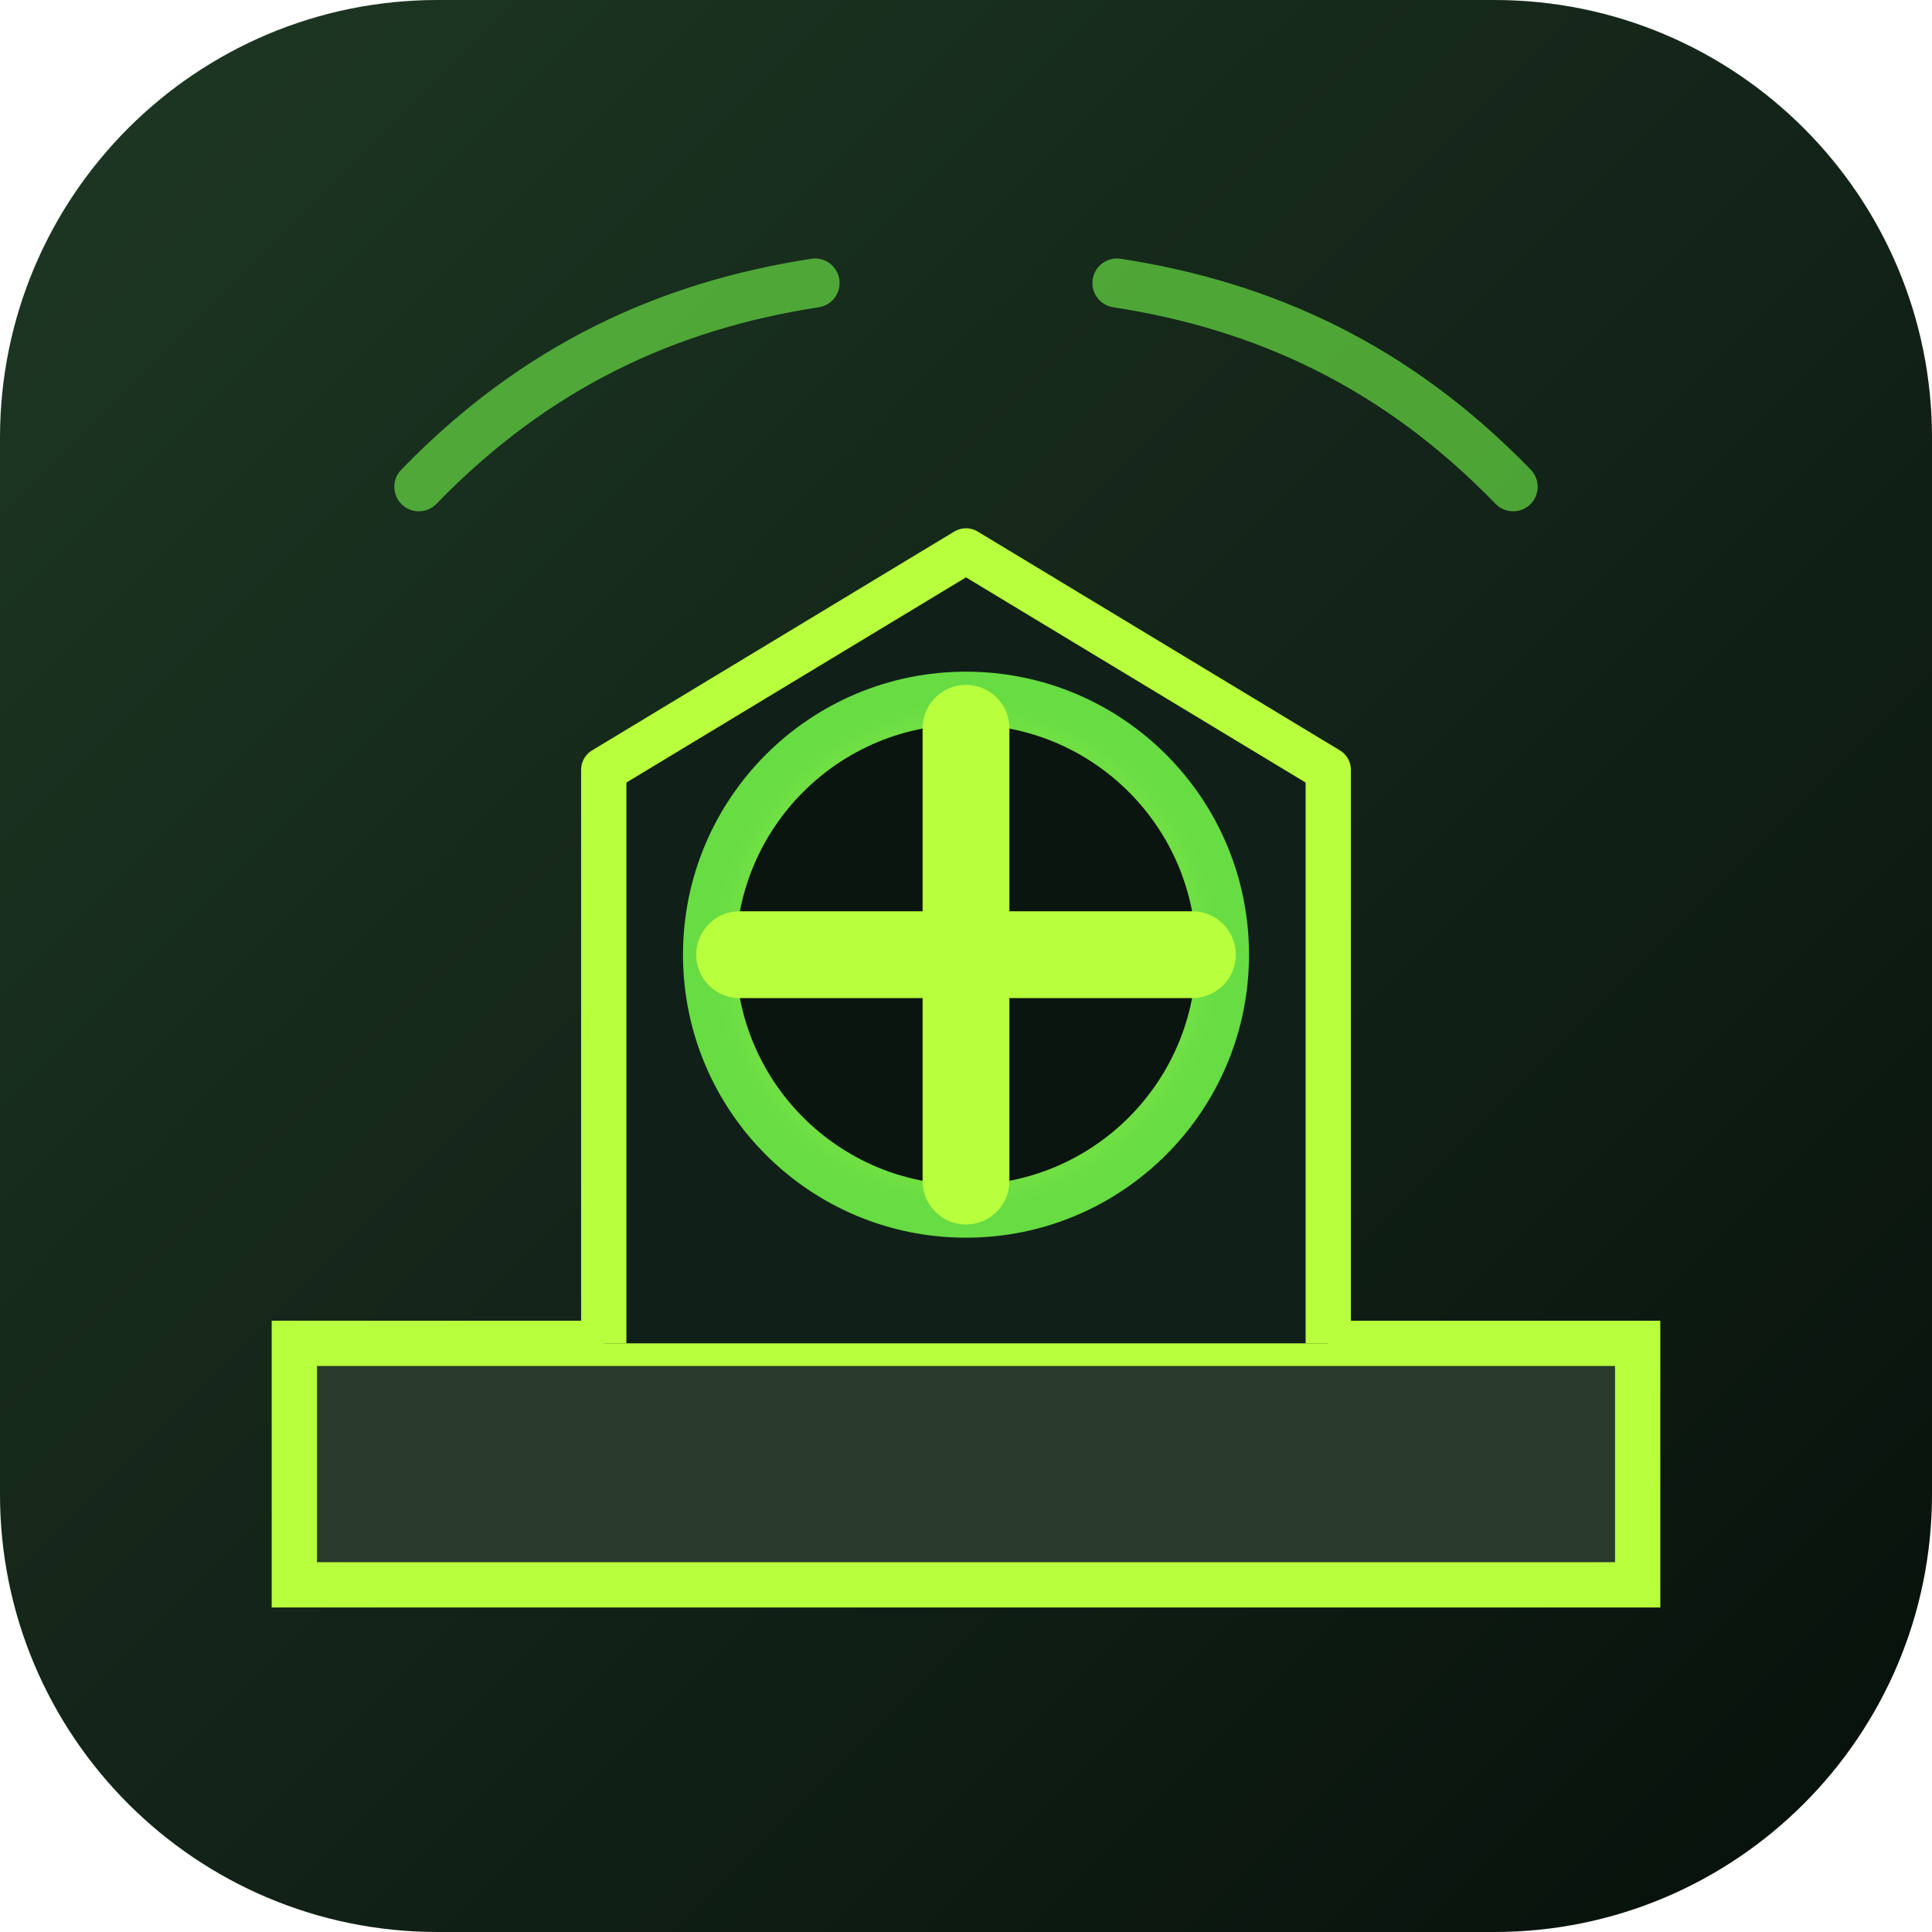
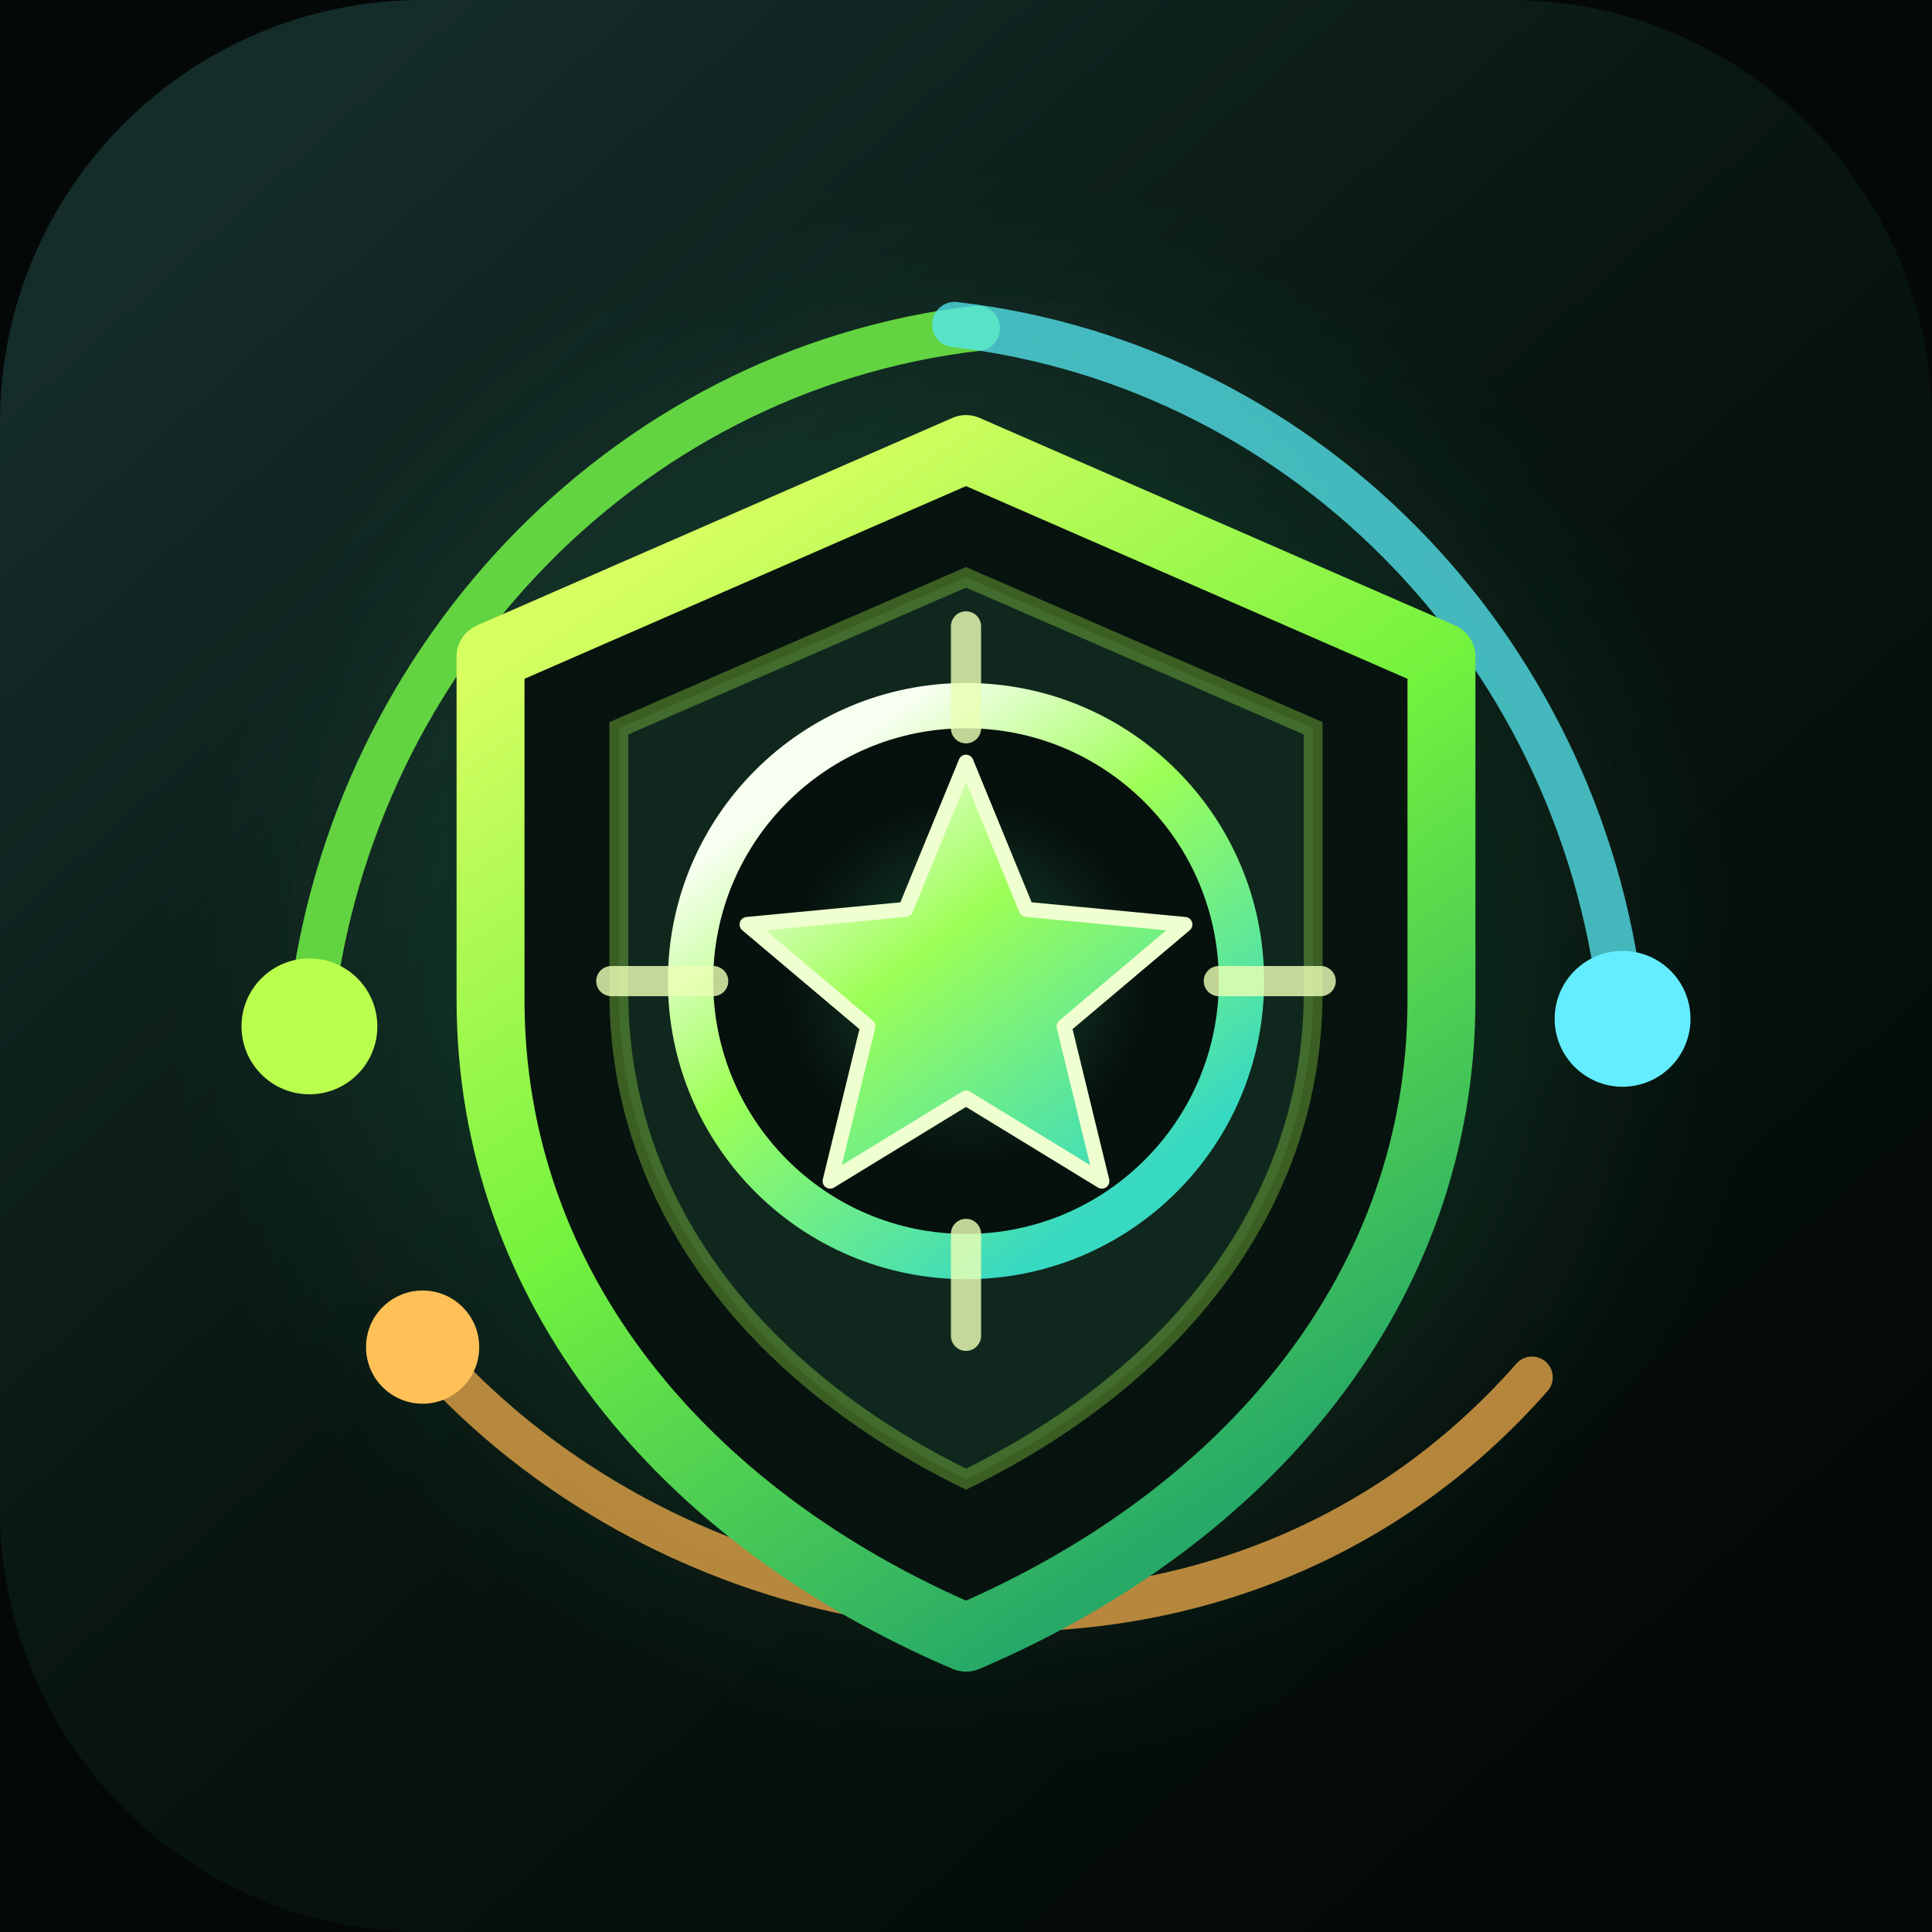
<svg xmlns="http://www.w3.org/2000/svg" viewBox="0 0 512 512">
  <defs>
-     <linearGradient id="g" x1="0" y1="0" x2="1" y2="1">
-       <stop stop-color="#1e3824" />
-       <stop offset="1" stop-color="#07100b" />
+     <linearGradient id="bg" x1="64" y1="42" x2="448" y2="470" gradientUnits="userSpaceOnUse">
+       <stop stop-color="#152d2a" />
+       <stop offset=".48" stop-color="#081510" />
+       <stop offset="1" stop-color="#040907" />
    </linearGradient>
-     <radialGradient id="r">
-       <stop stop-color="#c7ff4e" />
-       <stop offset="1" stop-color="#67dc43" />
+     <linearGradient id="shield" x1="178" y1="142" x2="342" y2="387" gradientUnits="userSpaceOnUse">
+       <stop stop-color="#d8ff62" />
+       <stop offset=".48" stop-color="#73f23e" />
+       <stop offset="1" stop-color="#27a968" />
+     </linearGradient>
+     <linearGradient id="core" x1="220" y1="202" x2="303" y2="311" gradientUnits="userSpaceOnUse">
+       <stop stop-color="#f7fff0" />
+       <stop offset=".4" stop-color="#9dff56" />
+       <stop offset="1" stop-color="#38d9c2" />
+     </linearGradient>
+     <radialGradient id="glow">
+       <stop stop-color="#a9ff4d" stop-opacity=".5" />
+       <stop offset=".42" stop-color="#46e69c" stop-opacity=".16" />
+       <stop offset="1" stop-color="#46e69c" stop-opacity="0" />
    </radialGradient>
+     <filter id="blur">
+       <feGaussianBlur stdDeviation="13" />
+     </filter>
  </defs>
-   <rect width="512" height="512" rx="116" fill="url(#g)" />
-   <path d="M78 356h356v64H78z" fill="#293a2d" stroke="#b8ff3d" stroke-width="12" />
-   <path d="M160 356V204l96-58 96 58v152" fill="#102018" stroke="#b8ff3d" stroke-width="12" stroke-linejoin="round" />
-   <circle cx="256" cy="253" r="68" fill="#0b1510" stroke="url(#r)" stroke-width="14" />
-   <path d="M256 193v120M196 253h120" stroke="#b8ff3d" stroke-width="23" stroke-linecap="round" />
-   <path d="M111 129c31-32 66-48 105-54M401 129c-31-32-66-48-105-54" fill="none" stroke="#67dc43" stroke-width="13" stroke-linecap="round" opacity=".7" />
+   <rect width="512" height="512" fill="#040907" />
+   <rect width="512" height="512" rx="112" fill="url(#bg)" />
+   <circle cx="256" cy="258" r="203" fill="url(#glow)" filter="url(#blur)" />
+   <g fill="none" stroke-linecap="round">
+     <path d="M82 272c9-95 82-174 177-185" stroke="#71f146" stroke-width="12" opacity=".85" />
+     <path d="M430 270c-9-95-82-173-177-184" stroke="#55e8f0" stroke-width="12" opacity=".76" />
+     <path d="M112 357c73 84 214 99 294 8" stroke="#ffb64e" stroke-width="11" opacity=".7" />
+   </g>
+   <circle cx="82" cy="272" r="18" fill="#baff4e" />
+   <circle cx="430" cy="270" r="18" fill="#64edff" />
+   <circle cx="112" cy="357" r="15" fill="#ffc057" />
+   <path d="M256 119 382 174v91c0 76-51 137-126 169-75-32-126-93-126-169v-91z" fill="#07130e" stroke="url(#shield)" stroke-width="18" stroke-linejoin="round" />
+   <path d="M256 153 348 193v70c0 55-35 101-92 129-57-28-92-74-92-129v-70z" fill="#10271d" stroke="#aaff4e" stroke-opacity=".32" stroke-width="5" />
+   <circle cx="256" cy="260" r="73" fill="#06100c" stroke="url(#core)" stroke-width="12" />
+   <circle cx="256" cy="260" r="48" fill="url(#glow)" />
+   <path d="m256 202 16 39 42 4-32 27 10 41-36-22-36 22 10-41-32-27 42-4z" fill="url(#core)" stroke="#efffd0" stroke-width="4" stroke-linejoin="round" />
+   <path d="M256 166v27M256 327v27M162 260h27M323 260h27" stroke="#eaffb5" stroke-width="8" stroke-linecap="round" opacity=".82" />
</svg>
